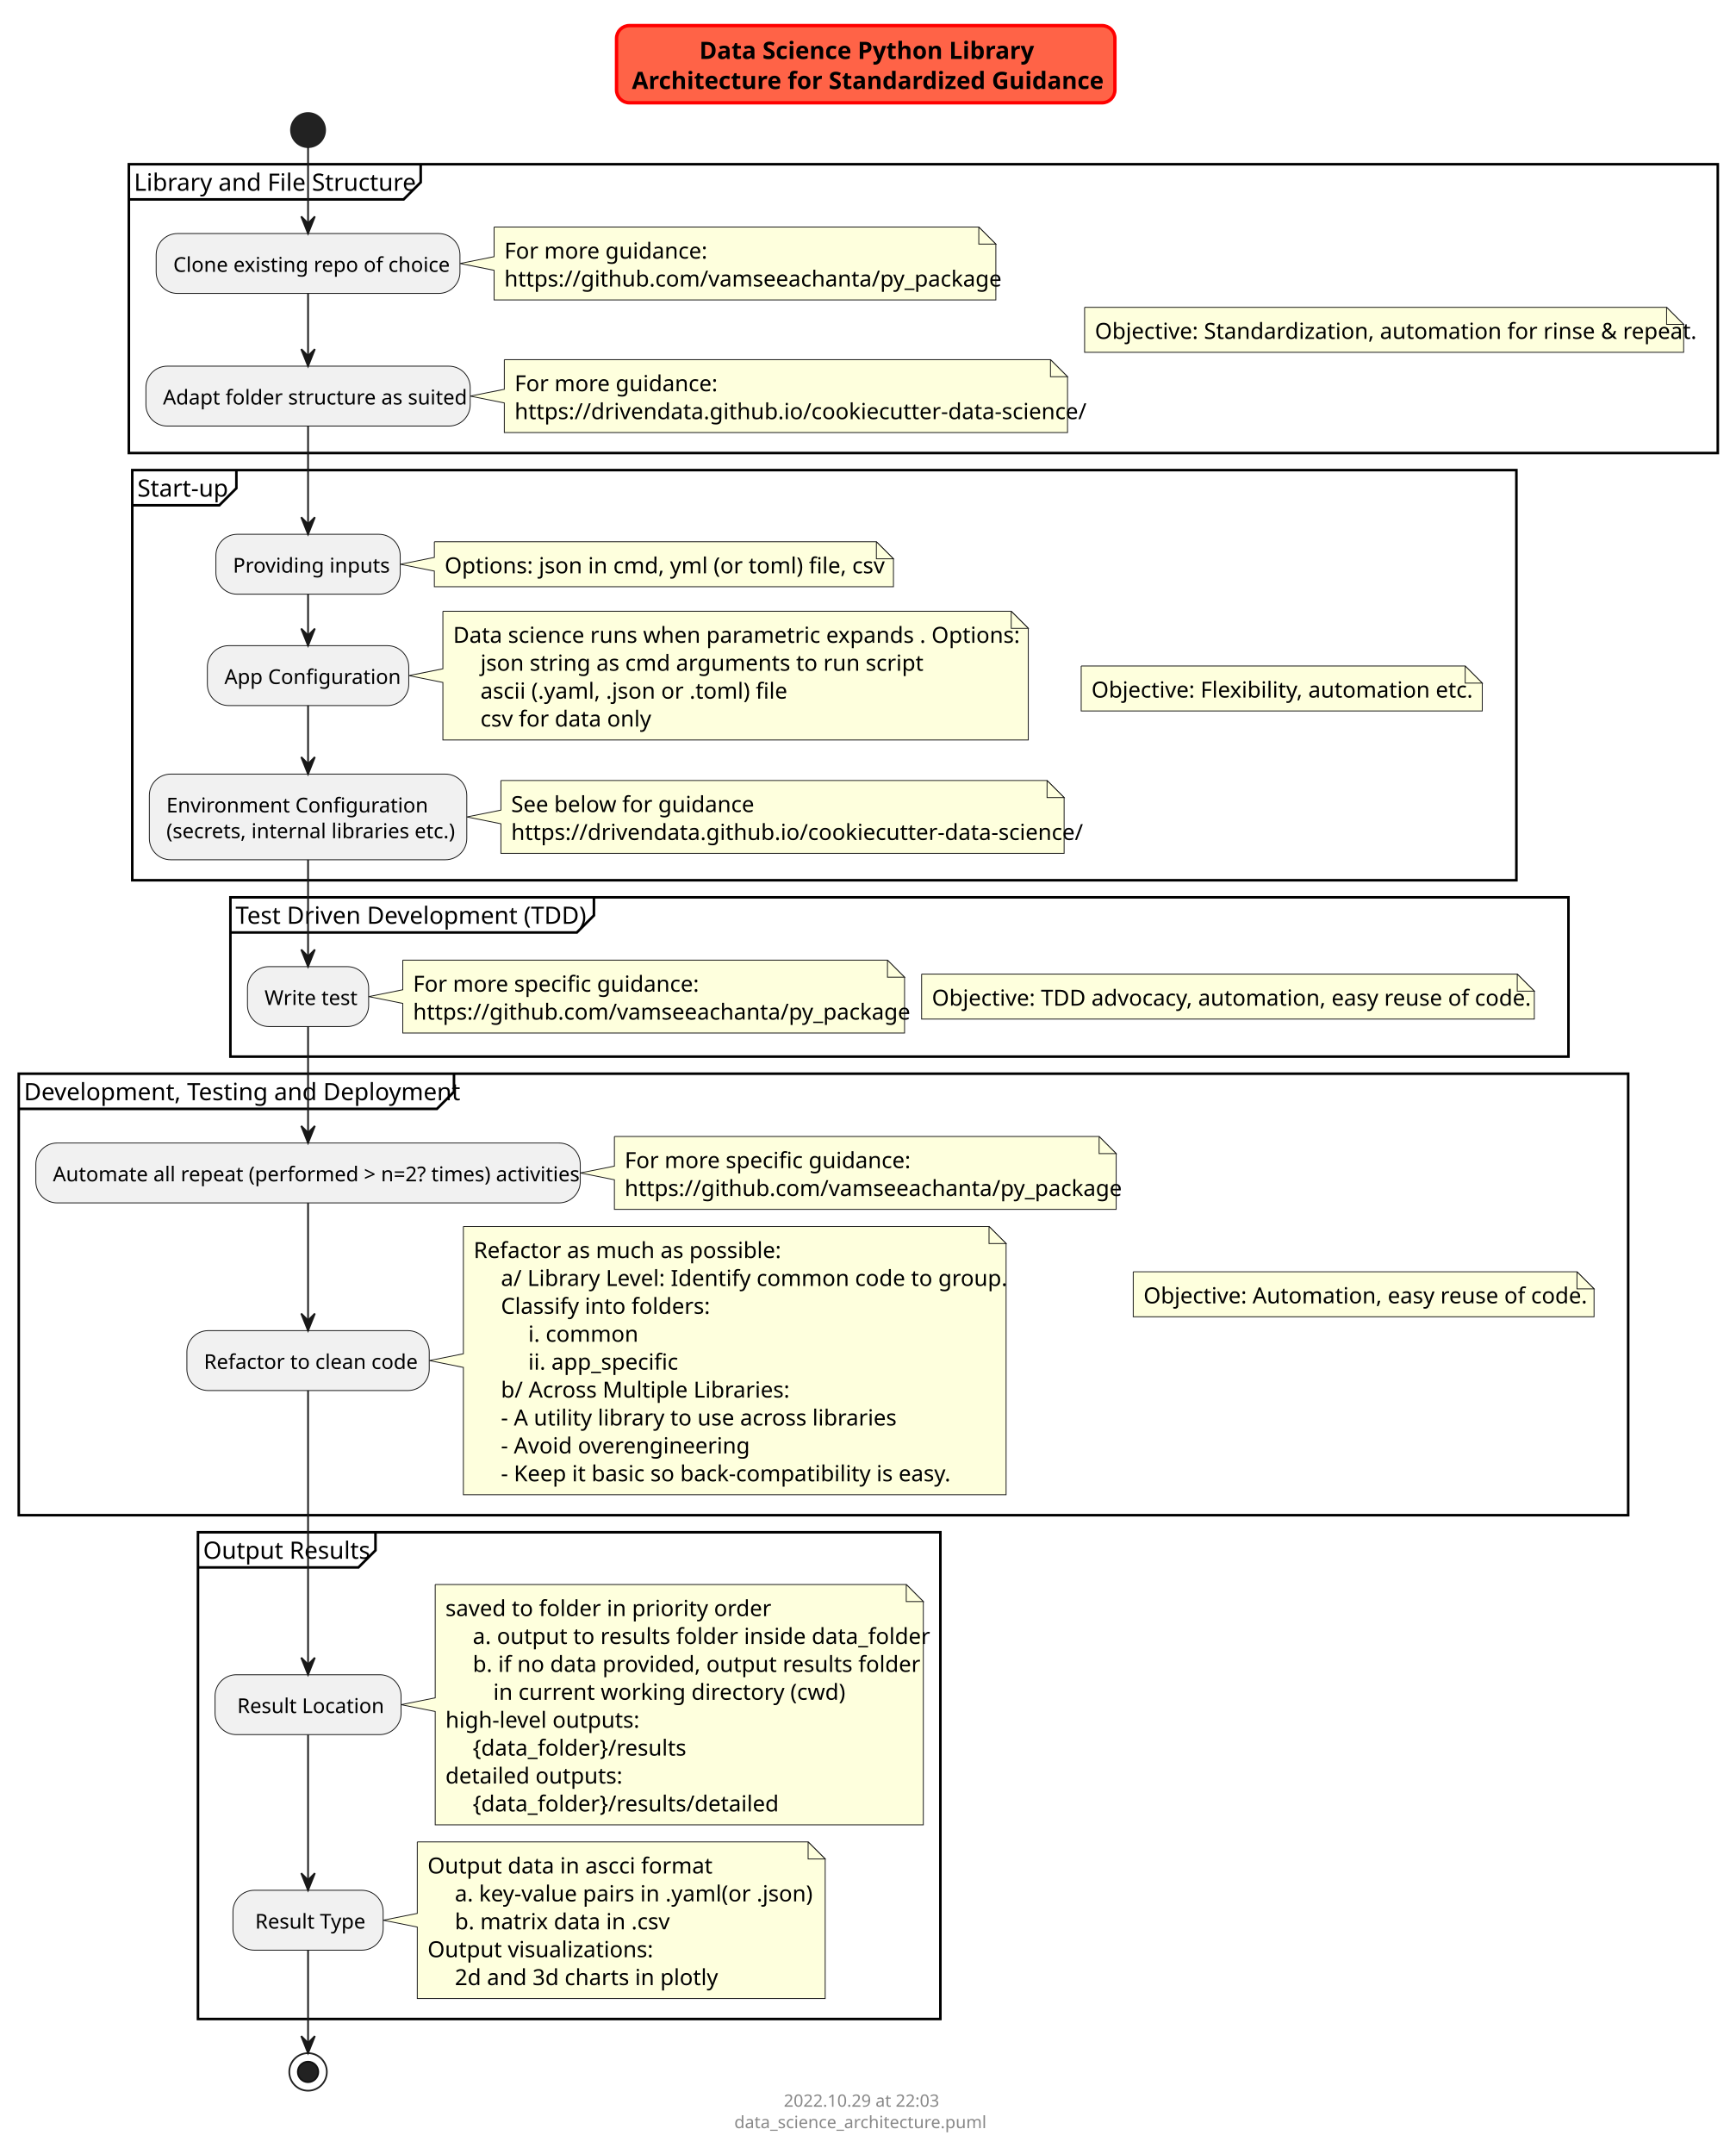
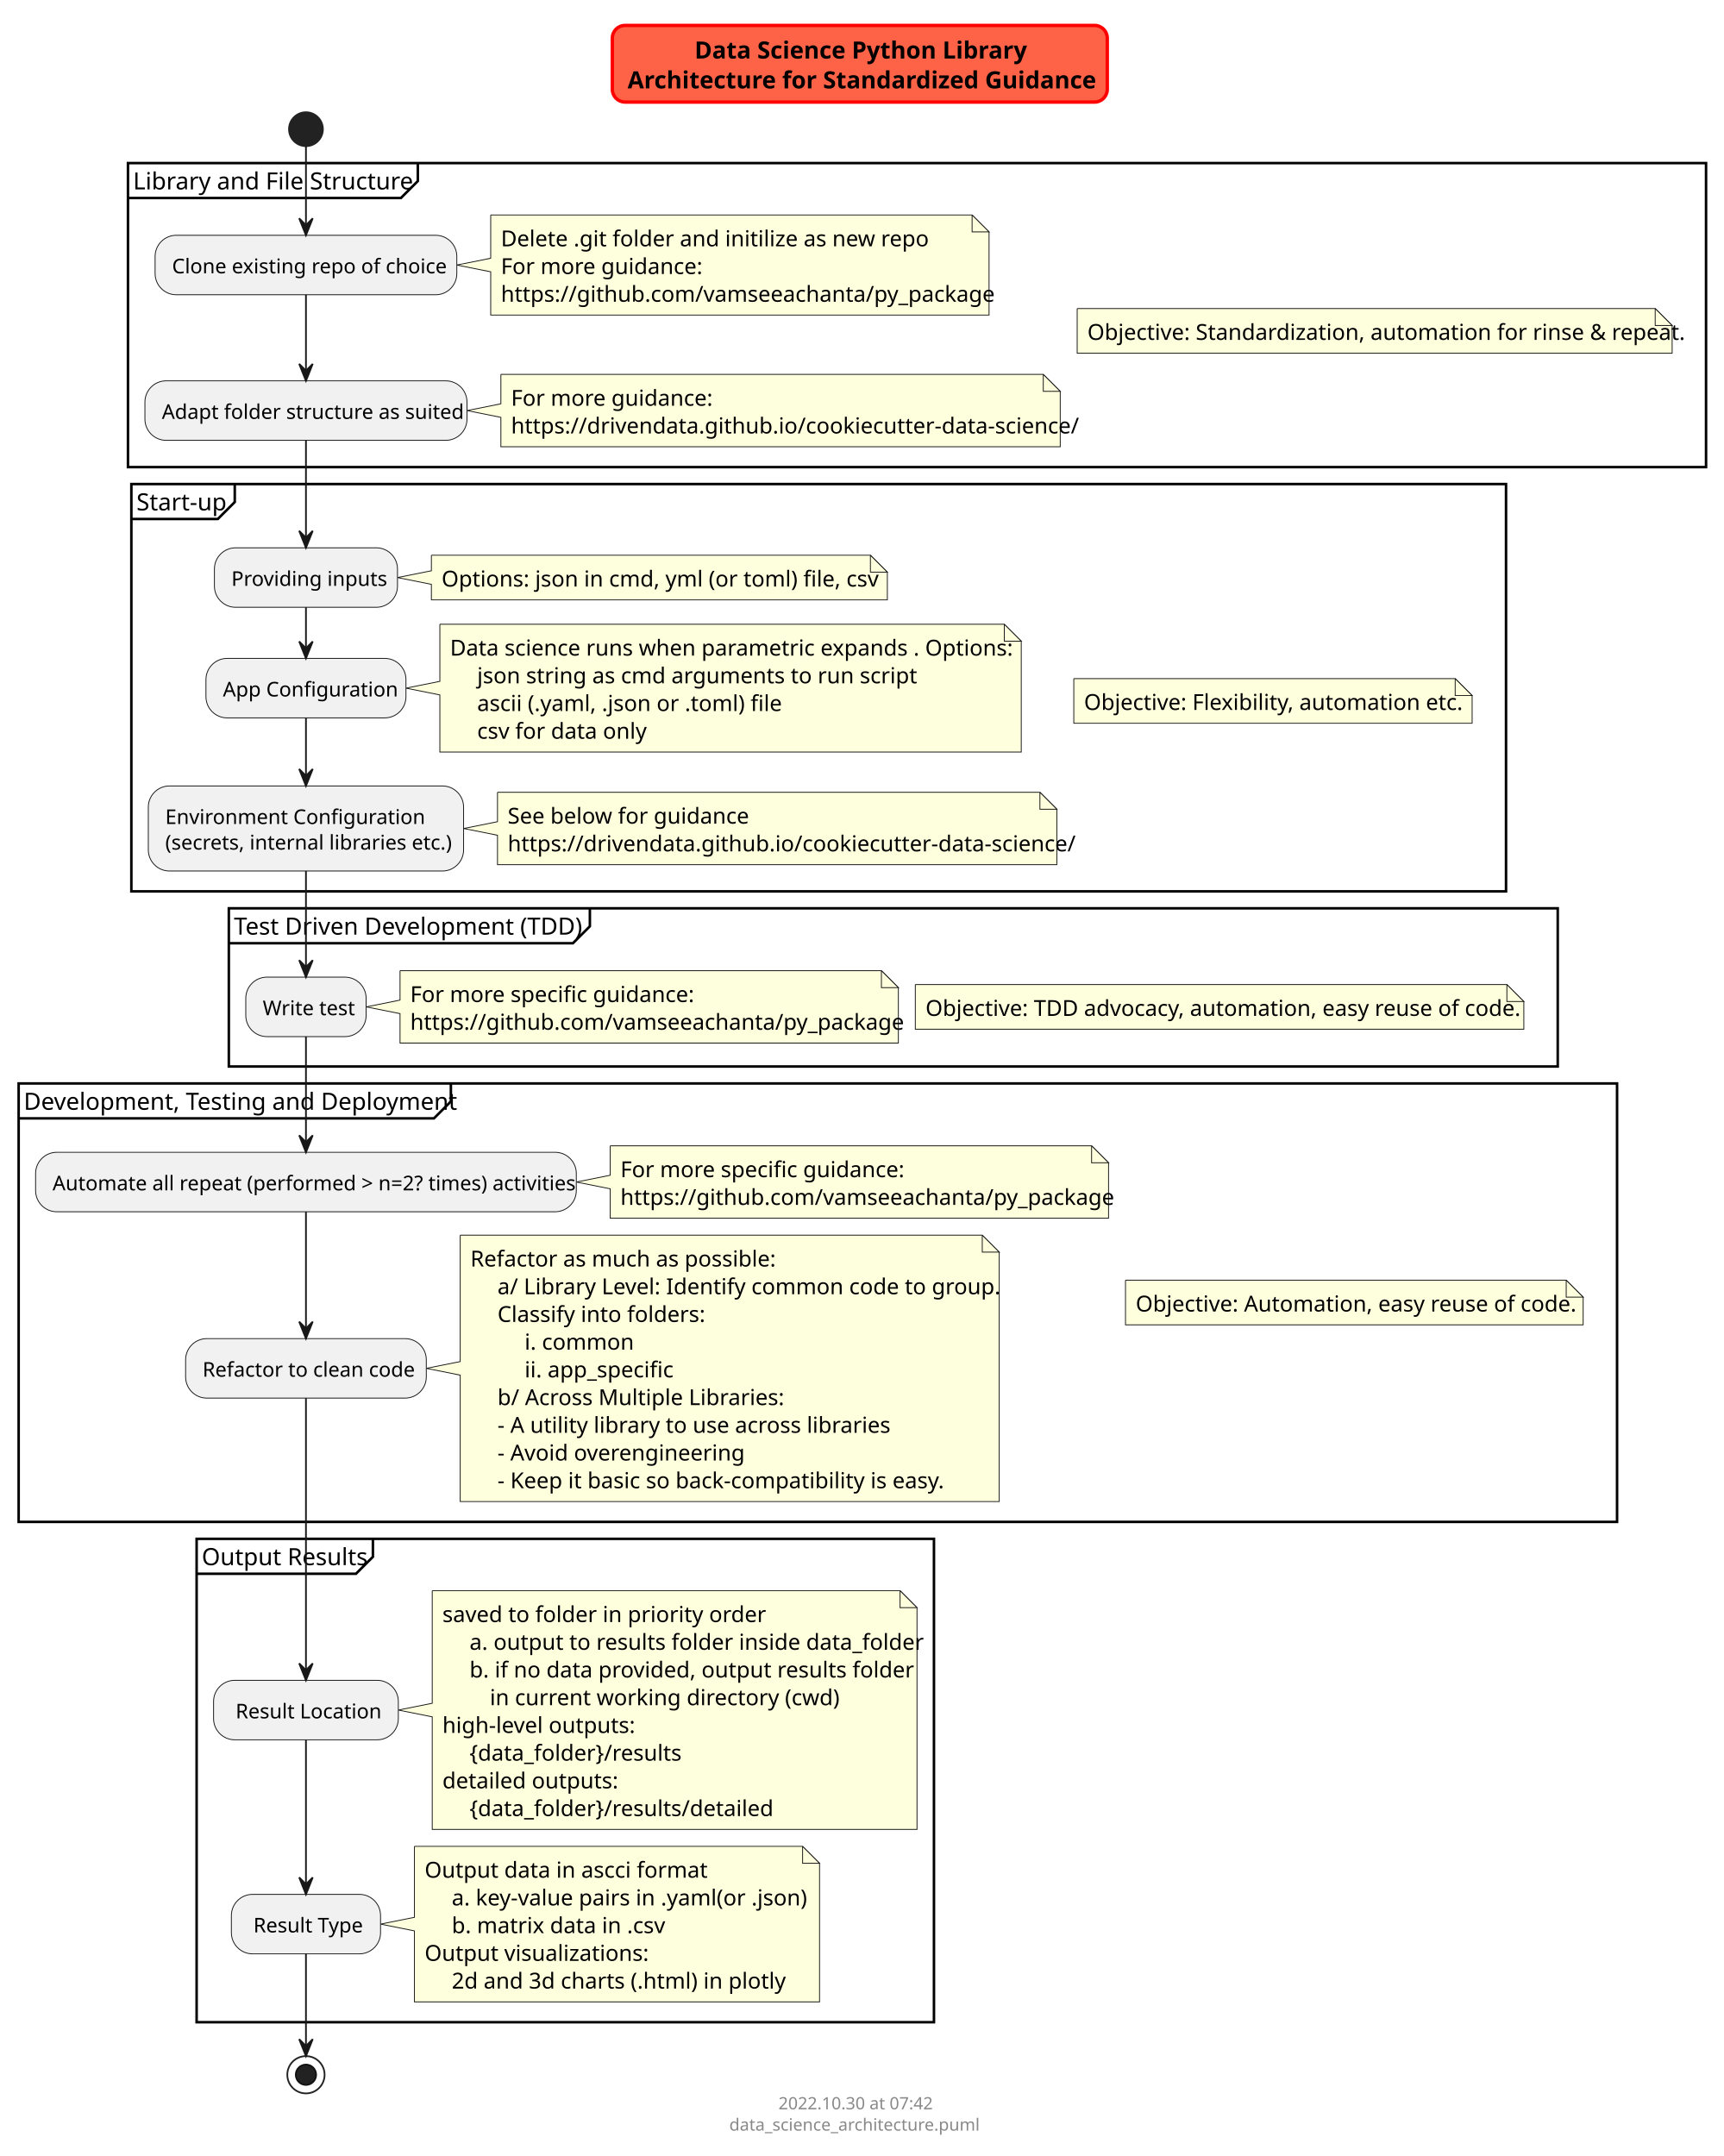
- <svg xmlns="http://www.w3.org/2000/svg" contentStyleType="text/css" height="1262px" preserveAspectRatio="none" style="width:1017px;height:1262px;background:#FFFFFF;" version="1.1" viewBox="0 0 1017 1262" width="1017px" zoomAndPan="magnify">
+ <svg xmlns="http://www.w3.org/2000/svg" contentStyleType="text/css" height="1272px" preserveAspectRatio="none" style="width:1017px;height:1272px;background:#FFFFFF;" version="1.1" viewBox="0 0 1017 1272" width="1017px" zoomAndPan="magnify">
  <defs />
  <g>
    <rect fill="#FF6347" height="45.219" id="_title" rx="7.5" ry="7.5" style="stroke:#FF0000;stroke-width:2.0;" width="292" x="361.25" y="15" />
    <text fill="#000000" font-family="sans-serif" font-size="14" font-weight="bold" lengthAdjust="spacing" textLength="195" x="409.75" y="34.533">Data Science Python Library</text>
    <text fill="#000000" font-family="sans-serif" font-size="14" font-weight="bold" lengthAdjust="spacing" textLength="278" x="370.25" y="52.143">Architecture for Standardized Guidance</text>
    <ellipse cx="180.5" cy="76.219" fill="#222222" rx="10" ry="10" style="stroke:#222222;stroke-width:1.0;" />
-     <rect fill="none" height="169.211" style="stroke:#000000;stroke-width:1.5;" width="931" x="75.5" y="96.219" />
+     <rect fill="none" height="179.367" style="stroke:#000000;stroke-width:1.5;" width="931" x="75.5" y="96.219" />
    <path d="M246.5,96.219 L246.5,106.828 L236.5,116.828 L75.5,116.828 " fill="none" style="stroke:#000000;stroke-width:1.5;" />
    <text fill="#000000" font-family="sans-serif" font-size="14" lengthAdjust="spacing" textLength="161" x="78.5" y="111.752">Library and File Structure</text>
-     <path d="M635.5,180.051 L635.5,206.402 L986.5,206.402 L986.5,190.051 L976.5,180.051 L635.5,180.051 " fill="#FEFFDD" style="stroke:#181818;stroke-width:0.5;" />
-     <path d="M976.5,180.051 L976.5,190.051 L986.5,190.051 L976.5,180.051 " fill="#FEFFDD" style="stroke:#181818;stroke-width:0.5;" />
-     <text fill="#000000" font-family="sans-serif" font-size="13" lengthAdjust="spacing" textLength="330" x="641.5" y="198.546">Objective: Standardization, automation for rinse &amp; repeat.</text>
-     <path d="M289.5,133.023 L289.5,150.375 L269.5,154.375 L289.5,158.375 L289.5,175.727 A0,0 0 0 0 289.5,175.727 L583.5,175.727 A0,0 0 0 0 583.5,175.727 L583.5,143.023 L573.5,133.023 L289.5,133.023 A0,0 0 0 0 289.5,133.023 " fill="#FEFFDD" style="stroke:#181818;stroke-width:0.5;" />
-     <path d="M573.5,133.023 L573.5,143.023 L583.5,143.023 L573.5,133.023 " fill="#FEFFDD" style="stroke:#181818;stroke-width:0.5;" />
-     <text fill="#000000" font-family="sans-serif" font-size="13" lengthAdjust="spacing" textLength="112" x="295.5" y="151.519">For more guidance:</text>
-     <text fill="#000000" font-family="sans-serif" font-size="13" lengthAdjust="spacing" textLength="273" x="295.5" y="167.87">https://github.com/vamseeachanta/py_package</text>
-     <rect fill="#F1F1F1" height="35.094" rx="12.5" ry="12.5" style="stroke:#181818;stroke-width:0.5;" width="178" x="91.5" y="136.828" />
-     <text fill="#000000" font-family="sans-serif" font-size="12" lengthAdjust="spacing" textLength="158" x="101.5" y="159.285">Clone existing repo of choice</text>
-     <path d="M295.5,210.727 L295.5,228.078 L275.5,232.078 L295.5,236.078 L295.5,253.43 A0,0 0 0 0 295.5,253.43 L625.5,253.43 A0,0 0 0 0 625.5,253.43 L625.5,220.727 L615.5,210.727 L295.5,210.727 A0,0 0 0 0 295.5,210.727 " fill="#FEFFDD" style="stroke:#181818;stroke-width:0.5;" />
-     <path d="M615.5,210.727 L615.5,220.727 L625.5,220.727 L615.5,210.727 " fill="#FEFFDD" style="stroke:#181818;stroke-width:0.5;" />
-     <text fill="#000000" font-family="sans-serif" font-size="13" lengthAdjust="spacing" textLength="112" x="301.5" y="229.222">For more guidance:</text>
-     <text fill="#000000" font-family="sans-serif" font-size="13" lengthAdjust="spacing" textLength="309" x="301.5" y="245.573">https://drivendata.github.io/cookiecutter-data-science/</text>
-     <rect fill="#F1F1F1" height="35.094" rx="12.5" ry="12.5" style="stroke:#181818;stroke-width:0.5;" width="190" x="85.5" y="214.531" />
-     <text fill="#000000" font-family="sans-serif" font-size="12" lengthAdjust="spacing" textLength="170" x="95.5" y="236.988">Adapt folder structure as suited</text>
-     <rect fill="none" height="240.297" style="stroke:#000000;stroke-width:1.5;" width="811" x="77.5" y="275.43" />
-     <path d="M138.5,275.43 L138.5,286.039 L128.5,296.039 L77.5,296.039 " fill="none" style="stroke:#000000;stroke-width:1.5;" />
-     <text fill="#000000" font-family="sans-serif" font-size="14" lengthAdjust="spacing" textLength="51" x="80.5" y="290.963">Start-up</text>
-     <path d="M633.5,390.207 L633.5,416.559 L868.5,416.559 L868.5,400.207 L858.5,390.207 L633.5,390.207 " fill="#FEFFDD" style="stroke:#181818;stroke-width:0.5;" />
-     <path d="M858.5,390.207 L858.5,400.207 L868.5,400.207 L858.5,390.207 " fill="#FEFFDD" style="stroke:#181818;stroke-width:0.5;" />
-     <text fill="#000000" font-family="sans-serif" font-size="13" lengthAdjust="spacing" textLength="214" x="639.5" y="408.702">Objective: Flexibility, automation etc.</text>
-     <path d="M254.5,317.41 L254.5,326.586 L234.5,330.586 L254.5,334.586 L254.5,343.762 A0,0 0 0 0 254.5,343.762 L523.5,343.762 A0,0 0 0 0 523.5,343.762 L523.5,327.41 L513.5,317.41 L254.5,317.41 A0,0 0 0 0 254.5,317.41 " fill="#FEFFDD" style="stroke:#181818;stroke-width:0.5;" />
-     <path d="M513.5,317.41 L513.5,327.41 L523.5,327.41 L513.5,317.41 " fill="#FEFFDD" style="stroke:#181818;stroke-width:0.5;" />
-     <text fill="#000000" font-family="sans-serif" font-size="13" lengthAdjust="spacing" textLength="248" x="260.5" y="335.905">Options: json in cmd, yml (or toml) file, csv</text>
-     <rect fill="#F1F1F1" height="35.094" rx="12.5" ry="12.5" style="stroke:#181818;stroke-width:0.5;" width="108" x="126.5" y="313.039" />
-     <text fill="#000000" font-family="sans-serif" font-size="12" lengthAdjust="spacing" textLength="88" x="136.5" y="335.496">Providing inputs</text>
-     <path d="M259.5,358.133 L259.5,391.836 L239.5,395.836 L259.5,399.836 L259.5,433.539 A0,0 0 0 0 259.5,433.539 L602.5,433.539 A0,0 0 0 0 602.5,433.539 L602.5,368.133 L592.5,358.133 L259.5,358.133 A0,0 0 0 0 259.5,358.133 " fill="#FEFFDD" style="stroke:#181818;stroke-width:0.5;" />
-     <path d="M592.5,358.133 L592.5,368.133 L602.5,368.133 L592.5,358.133 " fill="#FEFFDD" style="stroke:#181818;stroke-width:0.5;" />
-     <text fill="#000000" font-family="sans-serif" font-size="13" lengthAdjust="spacing" textLength="318" x="265.5" y="376.628">Data science runs when parametric expands . Options:</text>
-     <text fill="#000000" font-family="sans-serif" font-size="13" lengthAdjust="spacing" textLength="245" x="281.5" y="392.979">json string as cmd arguments to run script</text>
-     <text fill="#000000" font-family="sans-serif" font-size="13" lengthAdjust="spacing" textLength="175" x="281.5" y="409.331">ascii (.yaml, .json or .toml) file</text>
-     <text fill="#000000" font-family="sans-serif" font-size="13" lengthAdjust="spacing" textLength="94" x="281.5" y="425.683">csv for data only</text>
-     <rect fill="#F1F1F1" height="35.094" rx="12.5" ry="12.5" style="stroke:#181818;stroke-width:0.5;" width="118" x="121.5" y="378.289" />
-     <text fill="#000000" font-family="sans-serif" font-size="12" lengthAdjust="spacing" textLength="98" x="131.5" y="400.746">App Configuration</text>
-     <path d="M293.5,457.281 L293.5,474.633 L273.5,478.633 L293.5,482.633 L293.5,499.984 A0,0 0 0 0 293.5,499.984 L623.5,499.984 A0,0 0 0 0 623.5,499.984 L623.5,467.281 L613.5,457.281 L293.5,457.281 A0,0 0 0 0 293.5,457.281 " fill="#FEFFDD" style="stroke:#181818;stroke-width:0.5;" />
-     <path d="M613.5,457.281 L613.5,467.281 L623.5,467.281 L613.5,457.281 " fill="#FEFFDD" style="stroke:#181818;stroke-width:0.5;" />
-     <text fill="#000000" font-family="sans-serif" font-size="13" lengthAdjust="spacing" textLength="134" x="299.5" y="475.776">See below for guidance</text>
-     <text fill="#000000" font-family="sans-serif" font-size="13" lengthAdjust="spacing" textLength="309" x="299.5" y="492.128">https://drivendata.github.io/cookiecutter-data-science/</text>
-     <rect fill="#F1F1F1" height="50.188" rx="12.5" ry="12.5" style="stroke:#181818;stroke-width:0.5;" width="186" x="87.5" y="453.539" />
-     <text fill="#000000" font-family="sans-serif" font-size="12" lengthAdjust="spacing" textLength="146" x="97.5" y="475.996">Environment Configuration</text>
-     <text fill="#000000" font-family="sans-serif" font-size="12" lengthAdjust="spacing" textLength="166" x="97.5" y="491.09">(secrets, internal libraries etc.)</text>
-     <rect fill="none" height="93.332" style="stroke:#000000;stroke-width:1.5;" width="784" x="135" y="525.727" />
-     <path d="M348,525.727 L348,536.336 L338,546.336 L135,546.336 " fill="none" style="stroke:#000000;stroke-width:1.5;" />
-     <text fill="#000000" font-family="sans-serif" font-size="14" lengthAdjust="spacing" textLength="203" x="138" y="541.26">Test Driven Development (TDD)</text>
-     <path d="M540,570.707 L540,597.059 L899,597.059 L899,580.707 L889,570.707 L540,570.707 " fill="#FEFFDD" style="stroke:#181818;stroke-width:0.5;" />
-     <path d="M889,570.707 L889,580.707 L899,580.707 L889,570.707 " fill="#FEFFDD" style="stroke:#181818;stroke-width:0.5;" />
-     <text fill="#000000" font-family="sans-serif" font-size="13" lengthAdjust="spacing" textLength="338" x="546" y="589.202">Objective: TDD advocacy, automation, easy reuse of code.</text>
-     <path d="M236,562.531 L236,579.883 L216,583.883 L236,587.883 L236,605.234 A0,0 0 0 0 236,605.234 L530,605.234 A0,0 0 0 0 530,605.234 L530,572.531 L520,562.531 L236,562.531 A0,0 0 0 0 236,562.531 " fill="#FEFFDD" style="stroke:#181818;stroke-width:0.5;" />
-     <path d="M520,562.531 L520,572.531 L530,572.531 L520,562.531 " fill="#FEFFDD" style="stroke:#181818;stroke-width:0.5;" />
-     <text fill="#000000" font-family="sans-serif" font-size="13" lengthAdjust="spacing" textLength="160" x="242" y="581.026">For more specific guidance:</text>
-     <text fill="#000000" font-family="sans-serif" font-size="13" lengthAdjust="spacing" textLength="273" x="242" y="597.378">https://github.com/vamseeachanta/py_package</text>
-     <rect fill="#F1F1F1" height="35.094" rx="12.5" ry="12.5" style="stroke:#181818;stroke-width:0.5;" width="71" x="145" y="566.336" />
-     <text fill="#000000" font-family="sans-serif" font-size="12" lengthAdjust="spacing" textLength="51" x="155" y="588.793">Write test</text>
-     <rect fill="none" height="258.672" style="stroke:#000000;stroke-width:1.5;" width="943" x="11" y="629.059" />
-     <path d="M266,629.059 L266,639.668 L256,649.668 L11,649.668 " fill="none" style="stroke:#000000;stroke-width:1.5;" />
-     <text fill="#000000" font-family="sans-serif" font-size="14" lengthAdjust="spacing" textLength="245" x="14" y="644.592">Development, Testing and Deployment</text>
-     <path d="M664,745.121 L664,771.473 L934,771.473 L934,755.121 L924,745.121 L664,745.121 " fill="#FEFFDD" style="stroke:#181818;stroke-width:0.5;" />
-     <path d="M924,745.121 L924,755.121 L934,755.121 L924,745.121 " fill="#FEFFDD" style="stroke:#181818;stroke-width:0.5;" />
-     <text fill="#000000" font-family="sans-serif" font-size="13" lengthAdjust="spacing" textLength="249" x="670" y="763.616">Objective: Automation, easy reuse of code.</text>
-     <path d="M360,665.863 L360,683.215 L340,687.215 L360,691.215 L360,708.566 A0,0 0 0 0 360,708.566 L654,708.566 A0,0 0 0 0 654,708.566 L654,675.863 L644,665.863 L360,665.863 A0,0 0 0 0 360,665.863 " fill="#FEFFDD" style="stroke:#181818;stroke-width:0.5;" />
-     <path d="M644,665.863 L644,675.863 L654,675.863 L644,665.863 " fill="#FEFFDD" style="stroke:#181818;stroke-width:0.5;" />
-     <text fill="#000000" font-family="sans-serif" font-size="13" lengthAdjust="spacing" textLength="160" x="366" y="684.358">For more specific guidance:</text>
-     <text fill="#000000" font-family="sans-serif" font-size="13" lengthAdjust="spacing" textLength="273" x="366" y="700.71">https://github.com/vamseeachanta/py_package</text>
-     <rect fill="#F1F1F1" height="35.094" rx="12.5" ry="12.5" style="stroke:#181818;stroke-width:0.5;" width="319" x="21" y="669.668" />
-     <text fill="#000000" font-family="sans-serif" font-size="12" lengthAdjust="spacing" textLength="299" x="31" y="692.125">Automate all repeat (performed &gt; n=2? times) activities</text>
-     <path d="M271.5,718.566 L271.5,793.148 L251.5,797.148 L271.5,801.148 L271.5,875.731 A0,0 0 0 0 271.5,875.731 L589.5,875.731 A0,0 0 0 0 589.5,875.731 L589.5,728.566 L579.5,718.566 L271.5,718.566 A0,0 0 0 0 271.5,718.566 " fill="#FEFFDD" style="stroke:#181818;stroke-width:0.5;" />
-     <path d="M579.5,718.566 L579.5,728.566 L589.5,728.566 L579.5,718.566 " fill="#FEFFDD" style="stroke:#181818;stroke-width:0.5;" />
-     <text fill="#000000" font-family="sans-serif" font-size="13" lengthAdjust="spacing" textLength="176" x="277.5" y="737.062">Refactor as much as possible:</text>
-     <text fill="#000000" font-family="sans-serif" font-size="13" lengthAdjust="spacing" textLength="277" x="293.5" y="753.413">a/ Library Level: Identify common code to group.</text>
-     <text fill="#000000" font-family="sans-serif" font-size="13" lengthAdjust="spacing" textLength="117" x="293.5" y="769.765">Classify into folders:</text>
-     <text fill="#000000" font-family="sans-serif" font-size="13" lengthAdjust="spacing" textLength="61" x="309.5" y="786.116">i. common</text>
-     <text fill="#000000" font-family="sans-serif" font-size="13" lengthAdjust="spacing" textLength="86" x="309.5" y="802.468">ii. app_specific</text>
-     <text fill="#000000" font-family="sans-serif" font-size="13" lengthAdjust="spacing" textLength="162" x="293.5" y="818.819">b/ Across Multiple Libraries:</text>
-     <text fill="#000000" font-family="sans-serif" font-size="13" lengthAdjust="spacing" textLength="223" x="293.5" y="835.171">- A utility library to use across libraries</text>
-     <text fill="#000000" font-family="sans-serif" font-size="13" lengthAdjust="spacing" textLength="132" x="293.5" y="851.523">- Avoid overengineering</text>
-     <text fill="#000000" font-family="sans-serif" font-size="13" lengthAdjust="spacing" textLength="261" x="293.5" y="867.874">- Keep it basic so back-compatibility is easy.</text>
-     <rect fill="#F1F1F1" height="35.094" rx="12.5" ry="12.5" style="stroke:#181818;stroke-width:0.5;" width="142" x="109.5" y="779.602" />
-     <text fill="#000000" font-family="sans-serif" font-size="12" lengthAdjust="spacing" textLength="122" x="119.5" y="802.059">Refactor to clean code</text>
-     <rect fill="none" height="285.18" style="stroke:#000000;stroke-width:1.5;" width="435" x="116" y="897.731" />
-     <path d="M220,897.731 L220,908.34 L210,918.34 L116,918.34 " fill="none" style="stroke:#000000;stroke-width:1.5;" />
-     <text fill="#000000" font-family="sans-serif" font-size="14" lengthAdjust="spacing" textLength="94" x="119" y="913.264">Output Results</text>
-     <path d="M255,928.34 L255,994.746 L235,998.746 L255,1002.746 L255,1069.152 A0,0 0 0 0 255,1069.152 L541,1069.152 A0,0 0 0 0 541,1069.152 L541,938.34 L531,928.34 L255,928.34 A0,0 0 0 0 255,928.34 " fill="#FEFFDD" style="stroke:#181818;stroke-width:0.5;" />
-     <path d="M531,928.34 L531,938.34 L541,938.34 L531,928.34 " fill="#FEFFDD" style="stroke:#181818;stroke-width:0.5;" />
-     <text fill="#000000" font-family="sans-serif" font-size="13" lengthAdjust="spacing" textLength="173" x="261" y="946.835">saved to folder in priority order</text>
-     <text fill="#000000" font-family="sans-serif" font-size="13" lengthAdjust="spacing" textLength="249" x="277" y="963.187">a. output to results folder inside data_folder</text>
-     <text fill="#000000" font-family="sans-serif" font-size="13" lengthAdjust="spacing" textLength="241" x="277" y="979.538">b. if no data provided, output results folder</text>
-     <text fill="#000000" font-family="sans-serif" font-size="13" lengthAdjust="spacing" textLength="191" x="289" y="995.89">in current working directory (cwd)</text>
-     <text fill="#000000" font-family="sans-serif" font-size="13" lengthAdjust="spacing" textLength="104" x="261" y="1012.241">high-level outputs:</text>
-     <text fill="#000000" font-family="sans-serif" font-size="13" lengthAdjust="spacing" textLength="114" x="277" y="1028.593">{data_folder}/results</text>
-     <text fill="#000000" font-family="sans-serif" font-size="13" lengthAdjust="spacing" textLength="96" x="261" y="1044.944">detailed outputs:</text>
-     <text fill="#000000" font-family="sans-serif" font-size="13" lengthAdjust="spacing" textLength="163" x="277" y="1061.296">{data_folder}/results/detailed</text>
-     <rect fill="#F1F1F1" height="35.094" rx="12.5" ry="12.5" style="stroke:#181818;stroke-width:0.5;" width="109" x="126" y="981.199" />
-     <text fill="#000000" font-family="sans-serif" font-size="12" lengthAdjust="spacing" textLength="86" x="139" y="1003.656">Result Location</text>
-     <path d="M244.5,1079.152 L244.5,1121.031 L224.5,1125.031 L244.5,1129.031 L244.5,1170.91 A0,0 0 0 0 244.5,1170.91 L483.5,1170.91 A0,0 0 0 0 483.5,1170.91 L483.5,1089.152 L473.5,1079.152 L244.5,1079.152 A0,0 0 0 0 244.5,1079.152 " fill="#FEFFDD" style="stroke:#181818;stroke-width:0.5;" />
-     <path d="M473.5,1079.152 L473.5,1089.152 L483.5,1089.152 L473.5,1079.152 " fill="#FEFFDD" style="stroke:#181818;stroke-width:0.5;" />
-     <text fill="#000000" font-family="sans-serif" font-size="13" lengthAdjust="spacing" textLength="157" x="250.5" y="1097.648">Output data in ascci format</text>
-     <text fill="#000000" font-family="sans-serif" font-size="13" lengthAdjust="spacing" textLength="202" x="266.5" y="1113.999">a. key-value pairs in .yaml(or .json)</text>
-     <text fill="#000000" font-family="sans-serif" font-size="13" lengthAdjust="spacing" textLength="121" x="266.5" y="1130.351">b. matrix data in .csv</text>
-     <text fill="#000000" font-family="sans-serif" font-size="13" lengthAdjust="spacing" textLength="124" x="250.5" y="1146.702">Output visualizations:</text>
-     <text fill="#000000" font-family="sans-serif" font-size="13" lengthAdjust="spacing" textLength="146" x="266.5" y="1163.054">2d and 3d charts in plotly</text>
-     <rect fill="#F1F1F1" height="35.094" rx="12.5" ry="12.5" style="stroke:#181818;stroke-width:0.5;" width="88" x="136.5" y="1107.484" />
-     <text fill="#000000" font-family="sans-serif" font-size="12" lengthAdjust="spacing" textLength="65" x="149.5" y="1129.941">Result Type</text>
-     <ellipse cx="180.5" cy="1213.91" fill="none" rx="11" ry="11" style="stroke:#222222;stroke-width:1.0;" />
-     <ellipse cx="180.5" cy="1213.91" fill="#222222" rx="6" ry="6" style="stroke:#111111;stroke-width:1.0;" />
-     <line style="stroke:#181818;stroke-width:1.0;" x1="180.5" x2="180.5" y1="171.922" y2="214.531" />
-     <polygon fill="#181818" points="176.5,204.531,180.5,214.531,184.5,204.531,180.5,208.531" style="stroke:#181818;stroke-width:1.0;" />
-     <line style="stroke:#181818;stroke-width:1.0;" x1="180.5" x2="180.5" y1="86.219" y2="136.828" />
-     <polygon fill="#181818" points="176.5,126.828,180.5,136.828,184.5,126.828,180.5,130.828" style="stroke:#181818;stroke-width:1.0;" />
-     <line style="stroke:#181818;stroke-width:1.0;" x1="180.5" x2="180.5" y1="348.133" y2="378.289" />
-     <polygon fill="#181818" points="176.5,368.289,180.5,378.289,184.5,368.289,180.5,372.289" style="stroke:#181818;stroke-width:1.0;" />
-     <line style="stroke:#181818;stroke-width:1.0;" x1="180.5" x2="180.5" y1="413.383" y2="453.539" />
-     <polygon fill="#181818" points="176.5,443.539,180.5,453.539,184.5,443.539,180.5,447.539" style="stroke:#181818;stroke-width:1.0;" />
-     <line style="stroke:#181818;stroke-width:1.0;" x1="180.5" x2="180.5" y1="249.625" y2="313.039" />
-     <polygon fill="#181818" points="176.5,303.039,180.5,313.039,184.5,303.039,180.5,307.039" style="stroke:#181818;stroke-width:1.0;" />
-     <line style="stroke:#181818;stroke-width:1.0;" x1="180.5" x2="180.5" y1="503.727" y2="566.336" />
-     <polygon fill="#181818" points="176.5,556.336,180.5,566.336,184.5,556.336,180.5,560.336" style="stroke:#181818;stroke-width:1.0;" />
-     <line style="stroke:#181818;stroke-width:1.0;" x1="180.5" x2="180.5" y1="704.762" y2="779.602" />
-     <polygon fill="#181818" points="176.5,769.602,180.5,779.602,184.5,769.602,180.5,773.602" style="stroke:#181818;stroke-width:1.0;" />
-     <line style="stroke:#181818;stroke-width:1.0;" x1="180.5" x2="180.5" y1="601.43" y2="669.668" />
-     <polygon fill="#181818" points="176.5,659.668,180.5,669.668,184.5,659.668,180.5,663.668" style="stroke:#181818;stroke-width:1.0;" />
-     <line style="stroke:#181818;stroke-width:1.0;" x1="180.5" x2="180.5" y1="1016.293" y2="1107.484" />
-     <polygon fill="#181818" points="176.5,1097.484,180.5,1107.484,184.5,1097.484,180.5,1101.484" style="stroke:#181818;stroke-width:1.0;" />
-     <line style="stroke:#181818;stroke-width:1.0;" x1="180.5" x2="180.5" y1="814.695" y2="981.199" />
-     <polygon fill="#181818" points="176.5,971.199,180.5,981.199,184.5,971.199,180.5,975.199" style="stroke:#181818;stroke-width:1.0;" />
-     <line style="stroke:#181818;stroke-width:1.0;" x1="180.5" x2="180.5" y1="1142.578" y2="1202.91" />
-     <polygon fill="#181818" points="176.5,1192.91,180.5,1202.91,184.5,1192.91,180.5,1196.91" style="stroke:#181818;stroke-width:1.0;" />
-     <rect fill="none" height="25.156" style="stroke:none;stroke-width:1.0;" width="154" x="430.25" y="1223.91" />
-     <text fill="#888888" font-family="sans-serif" font-size="10" lengthAdjust="spacing" textLength="96" x="459.25" y="1234.291">2022.10.29 at 22:03</text>
-     <text fill="#888888" font-family="sans-serif" font-size="10" lengthAdjust="spacing" textLength="154" x="430.25" y="1246.869">data_science_architecture.puml</text>
+     <path d="M635.5,182.031 L635.5,208.383 L986.5,208.383 L986.5,192.031 L976.5,182.031 L635.5,182.031 " fill="#FEFFDD" style="stroke:#181818;stroke-width:0.5;" />
+     <path d="M976.5,182.031 L976.5,192.031 L986.5,192.031 L976.5,182.031 " fill="#FEFFDD" style="stroke:#181818;stroke-width:0.5;" />
+     <text fill="#000000" font-family="sans-serif" font-size="13" lengthAdjust="spacing" textLength="330" x="641.5" y="200.526">Objective: Standardization, automation for rinse &amp; repeat.</text>
+     <path d="M289.5,126.828 L289.5,152.356 L269.5,156.356 L289.5,160.356 L289.5,185.883 A0,0 0 0 0 289.5,185.883 L583.5,185.883 A0,0 0 0 0 583.5,185.883 L583.5,136.828 L573.5,126.828 L289.5,126.828 A0,0 0 0 0 289.5,126.828 " fill="#FEFFDD" style="stroke:#181818;stroke-width:0.5;" />
+     <path d="M573.5,126.828 L573.5,136.828 L583.5,136.828 L573.5,126.828 " fill="#FEFFDD" style="stroke:#181818;stroke-width:0.5;" />
+     <text fill="#000000" font-family="sans-serif" font-size="13" lengthAdjust="spacing" textLength="237" x="295.5" y="145.323">Delete .git folder and initilize as new repo</text>
+     <text fill="#000000" font-family="sans-serif" font-size="13" lengthAdjust="spacing" textLength="112" x="295.5" y="161.675">For more guidance:</text>
+     <text fill="#000000" font-family="sans-serif" font-size="13" lengthAdjust="spacing" textLength="273" x="295.5" y="178.026">https://github.com/vamseeachanta/py_package</text>
+     <rect fill="#F1F1F1" height="35.094" rx="12.5" ry="12.5" style="stroke:#181818;stroke-width:0.5;" width="178" x="91.5" y="138.809" />
+     <text fill="#000000" font-family="sans-serif" font-size="12" lengthAdjust="spacing" textLength="158" x="101.5" y="161.266">Clone existing repo of choice</text>
+     <path d="M295.5,220.883 L295.5,238.234 L275.5,242.234 L295.5,246.234 L295.5,263.586 A0,0 0 0 0 295.5,263.586 L625.5,263.586 A0,0 0 0 0 625.5,263.586 L625.5,230.883 L615.5,220.883 L295.5,220.883 A0,0 0 0 0 295.5,220.883 " fill="#FEFFDD" style="stroke:#181818;stroke-width:0.5;" />
+     <path d="M615.5,220.883 L615.5,230.883 L625.5,230.883 L615.5,220.883 " fill="#FEFFDD" style="stroke:#181818;stroke-width:0.5;" />
+     <text fill="#000000" font-family="sans-serif" font-size="13" lengthAdjust="spacing" textLength="112" x="301.5" y="239.378">For more guidance:</text>
+     <text fill="#000000" font-family="sans-serif" font-size="13" lengthAdjust="spacing" textLength="309" x="301.5" y="255.73">https://drivendata.github.io/cookiecutter-data-science/</text>
+     <rect fill="#F1F1F1" height="35.094" rx="12.5" ry="12.5" style="stroke:#181818;stroke-width:0.5;" width="190" x="85.5" y="224.688" />
+     <text fill="#000000" font-family="sans-serif" font-size="12" lengthAdjust="spacing" textLength="170" x="95.5" y="247.144">Adapt folder structure as suited</text>
+     <rect fill="none" height="240.297" style="stroke:#000000;stroke-width:1.5;" width="811" x="77.5" y="285.586" />
+     <path d="M138.5,285.586 L138.5,296.195 L128.5,306.195 L77.5,306.195 " fill="none" style="stroke:#000000;stroke-width:1.5;" />
+     <text fill="#000000" font-family="sans-serif" font-size="14" lengthAdjust="spacing" textLength="51" x="80.5" y="301.119">Start-up</text>
+     <path d="M633.5,400.363 L633.5,426.715 L868.5,426.715 L868.5,410.363 L858.5,400.363 L633.5,400.363 " fill="#FEFFDD" style="stroke:#181818;stroke-width:0.5;" />
+     <path d="M858.5,400.363 L858.5,410.363 L868.5,410.363 L858.5,400.363 " fill="#FEFFDD" style="stroke:#181818;stroke-width:0.5;" />
+     <text fill="#000000" font-family="sans-serif" font-size="13" lengthAdjust="spacing" textLength="214" x="639.5" y="418.858">Objective: Flexibility, automation etc.</text>
+     <path d="M254.5,327.566 L254.5,336.742 L234.5,340.742 L254.5,344.742 L254.5,353.918 A0,0 0 0 0 254.5,353.918 L523.5,353.918 A0,0 0 0 0 523.5,353.918 L523.5,337.566 L513.5,327.566 L254.5,327.566 A0,0 0 0 0 254.5,327.566 " fill="#FEFFDD" style="stroke:#181818;stroke-width:0.5;" />
+     <path d="M513.5,327.566 L513.5,337.566 L523.5,337.566 L513.5,327.566 " fill="#FEFFDD" style="stroke:#181818;stroke-width:0.5;" />
+     <text fill="#000000" font-family="sans-serif" font-size="13" lengthAdjust="spacing" textLength="248" x="260.5" y="346.062">Options: json in cmd, yml (or toml) file, csv</text>
+     <rect fill="#F1F1F1" height="35.094" rx="12.5" ry="12.5" style="stroke:#181818;stroke-width:0.5;" width="108" x="126.5" y="323.195" />
+     <text fill="#000000" font-family="sans-serif" font-size="12" lengthAdjust="spacing" textLength="88" x="136.5" y="345.652">Providing inputs</text>
+     <path d="M259.5,368.289 L259.5,401.992 L239.5,405.992 L259.5,409.992 L259.5,443.695 A0,0 0 0 0 259.5,443.695 L602.5,443.695 A0,0 0 0 0 602.5,443.695 L602.5,378.289 L592.5,368.289 L259.5,368.289 A0,0 0 0 0 259.5,368.289 " fill="#FEFFDD" style="stroke:#181818;stroke-width:0.5;" />
+     <path d="M592.5,368.289 L592.5,378.289 L602.5,378.289 L592.5,368.289 " fill="#FEFFDD" style="stroke:#181818;stroke-width:0.5;" />
+     <text fill="#000000" font-family="sans-serif" font-size="13" lengthAdjust="spacing" textLength="318" x="265.5" y="386.784">Data science runs when parametric expands . Options:</text>
+     <text fill="#000000" font-family="sans-serif" font-size="13" lengthAdjust="spacing" textLength="245" x="281.5" y="403.136">json string as cmd arguments to run script</text>
+     <text fill="#000000" font-family="sans-serif" font-size="13" lengthAdjust="spacing" textLength="175" x="281.5" y="419.487">ascii (.yaml, .json or .toml) file</text>
+     <text fill="#000000" font-family="sans-serif" font-size="13" lengthAdjust="spacing" textLength="94" x="281.5" y="435.839">csv for data only</text>
+     <rect fill="#F1F1F1" height="35.094" rx="12.5" ry="12.5" style="stroke:#181818;stroke-width:0.5;" width="118" x="121.5" y="388.445" />
+     <text fill="#000000" font-family="sans-serif" font-size="12" lengthAdjust="spacing" textLength="98" x="131.5" y="410.902">App Configuration</text>
+     <path d="M293.5,467.438 L293.5,484.789 L273.5,488.789 L293.5,492.789 L293.5,510.141 A0,0 0 0 0 293.5,510.141 L623.5,510.141 A0,0 0 0 0 623.5,510.141 L623.5,477.438 L613.5,467.438 L293.5,467.438 A0,0 0 0 0 293.5,467.438 " fill="#FEFFDD" style="stroke:#181818;stroke-width:0.5;" />
+     <path d="M613.5,467.438 L613.5,477.438 L623.5,477.438 L613.5,467.438 " fill="#FEFFDD" style="stroke:#181818;stroke-width:0.5;" />
+     <text fill="#000000" font-family="sans-serif" font-size="13" lengthAdjust="spacing" textLength="134" x="299.5" y="485.933">See below for guidance</text>
+     <text fill="#000000" font-family="sans-serif" font-size="13" lengthAdjust="spacing" textLength="309" x="299.5" y="502.284">https://drivendata.github.io/cookiecutter-data-science/</text>
+     <rect fill="#F1F1F1" height="50.188" rx="12.5" ry="12.5" style="stroke:#181818;stroke-width:0.5;" width="186" x="87.5" y="463.695" />
+     <text fill="#000000" font-family="sans-serif" font-size="12" lengthAdjust="spacing" textLength="146" x="97.5" y="486.152">Environment Configuration</text>
+     <text fill="#000000" font-family="sans-serif" font-size="12" lengthAdjust="spacing" textLength="166" x="97.5" y="501.246">(secrets, internal libraries etc.)</text>
+     <rect fill="none" height="93.332" style="stroke:#000000;stroke-width:1.5;" width="784" x="135" y="535.883" />
+     <path d="M348,535.883 L348,546.492 L338,556.492 L135,556.492 " fill="none" style="stroke:#000000;stroke-width:1.5;" />
+     <text fill="#000000" font-family="sans-serif" font-size="14" lengthAdjust="spacing" textLength="203" x="138" y="551.416">Test Driven Development (TDD)</text>
+     <path d="M540,580.863 L540,607.215 L899,607.215 L899,590.863 L889,580.863 L540,580.863 " fill="#FEFFDD" style="stroke:#181818;stroke-width:0.5;" />
+     <path d="M889,580.863 L889,590.863 L899,590.863 L889,580.863 " fill="#FEFFDD" style="stroke:#181818;stroke-width:0.5;" />
+     <text fill="#000000" font-family="sans-serif" font-size="13" lengthAdjust="spacing" textLength="338" x="546" y="599.358">Objective: TDD advocacy, automation, easy reuse of code.</text>
+     <path d="M236,572.688 L236,590.039 L216,594.039 L236,598.039 L236,615.391 A0,0 0 0 0 236,615.391 L530,615.391 A0,0 0 0 0 530,615.391 L530,582.688 L520,572.688 L236,572.688 A0,0 0 0 0 236,572.688 " fill="#FEFFDD" style="stroke:#181818;stroke-width:0.5;" />
+     <path d="M520,572.688 L520,582.688 L530,582.688 L520,572.688 " fill="#FEFFDD" style="stroke:#181818;stroke-width:0.5;" />
+     <text fill="#000000" font-family="sans-serif" font-size="13" lengthAdjust="spacing" textLength="160" x="242" y="591.183">For more specific guidance:</text>
+     <text fill="#000000" font-family="sans-serif" font-size="13" lengthAdjust="spacing" textLength="273" x="242" y="607.534">https://github.com/vamseeachanta/py_package</text>
+     <rect fill="#F1F1F1" height="35.094" rx="12.5" ry="12.5" style="stroke:#181818;stroke-width:0.5;" width="71" x="145" y="576.492" />
+     <text fill="#000000" font-family="sans-serif" font-size="12" lengthAdjust="spacing" textLength="51" x="155" y="598.949">Write test</text>
+     <rect fill="none" height="258.672" style="stroke:#000000;stroke-width:1.5;" width="943" x="11" y="639.215" />
+     <path d="M266,639.215 L266,649.824 L256,659.824 L11,659.824 " fill="none" style="stroke:#000000;stroke-width:1.5;" />
+     <text fill="#000000" font-family="sans-serif" font-size="14" lengthAdjust="spacing" textLength="245" x="14" y="654.748">Development, Testing and Deployment</text>
+     <path d="M664,755.277 L664,781.629 L934,781.629 L934,765.277 L924,755.277 L664,755.277 " fill="#FEFFDD" style="stroke:#181818;stroke-width:0.5;" />
+     <path d="M924,755.277 L924,765.277 L934,765.277 L924,755.277 " fill="#FEFFDD" style="stroke:#181818;stroke-width:0.5;" />
+     <text fill="#000000" font-family="sans-serif" font-size="13" lengthAdjust="spacing" textLength="249" x="670" y="773.773">Objective: Automation, easy reuse of code.</text>
+     <path d="M360,676.019 L360,693.371 L340,697.371 L360,701.371 L360,718.723 A0,0 0 0 0 360,718.723 L654,718.723 A0,0 0 0 0 654,718.723 L654,686.019 L644,676.019 L360,676.019 A0,0 0 0 0 360,676.019 " fill="#FEFFDD" style="stroke:#181818;stroke-width:0.5;" />
+     <path d="M644,676.019 L644,686.019 L654,686.019 L644,676.019 " fill="#FEFFDD" style="stroke:#181818;stroke-width:0.5;" />
+     <text fill="#000000" font-family="sans-serif" font-size="13" lengthAdjust="spacing" textLength="160" x="366" y="694.515">For more specific guidance:</text>
+     <text fill="#000000" font-family="sans-serif" font-size="13" lengthAdjust="spacing" textLength="273" x="366" y="710.866">https://github.com/vamseeachanta/py_package</text>
+     <rect fill="#F1F1F1" height="35.094" rx="12.5" ry="12.5" style="stroke:#181818;stroke-width:0.5;" width="319" x="21" y="679.824" />
+     <text fill="#000000" font-family="sans-serif" font-size="12" lengthAdjust="spacing" textLength="299" x="31" y="702.281">Automate all repeat (performed &gt; n=2? times) activities</text>
+     <path d="M271.5,728.723 L271.5,803.305 L251.5,807.305 L271.5,811.305 L271.5,885.887 A0,0 0 0 0 271.5,885.887 L589.5,885.887 A0,0 0 0 0 589.5,885.887 L589.5,738.723 L579.5,728.723 L271.5,728.723 A0,0 0 0 0 271.5,728.723 " fill="#FEFFDD" style="stroke:#181818;stroke-width:0.5;" />
+     <path d="M579.5,728.723 L579.5,738.723 L589.5,738.723 L579.5,728.723 " fill="#FEFFDD" style="stroke:#181818;stroke-width:0.5;" />
+     <text fill="#000000" font-family="sans-serif" font-size="13" lengthAdjust="spacing" textLength="176" x="277.5" y="747.218">Refactor as much as possible:</text>
+     <text fill="#000000" font-family="sans-serif" font-size="13" lengthAdjust="spacing" textLength="277" x="293.5" y="763.569">a/ Library Level: Identify common code to group.</text>
+     <text fill="#000000" font-family="sans-serif" font-size="13" lengthAdjust="spacing" textLength="117" x="293.5" y="779.921">Classify into folders:</text>
+     <text fill="#000000" font-family="sans-serif" font-size="13" lengthAdjust="spacing" textLength="61" x="309.5" y="796.273">i. common</text>
+     <text fill="#000000" font-family="sans-serif" font-size="13" lengthAdjust="spacing" textLength="86" x="309.5" y="812.624">ii. app_specific</text>
+     <text fill="#000000" font-family="sans-serif" font-size="13" lengthAdjust="spacing" textLength="162" x="293.5" y="828.976">b/ Across Multiple Libraries:</text>
+     <text fill="#000000" font-family="sans-serif" font-size="13" lengthAdjust="spacing" textLength="223" x="293.5" y="845.327">- A utility library to use across libraries</text>
+     <text fill="#000000" font-family="sans-serif" font-size="13" lengthAdjust="spacing" textLength="132" x="293.5" y="861.679">- Avoid overengineering</text>
+     <text fill="#000000" font-family="sans-serif" font-size="13" lengthAdjust="spacing" textLength="261" x="293.5" y="878.03">- Keep it basic so back-compatibility is easy.</text>
+     <rect fill="#F1F1F1" height="35.094" rx="12.5" ry="12.5" style="stroke:#181818;stroke-width:0.5;" width="142" x="109.5" y="789.758" />
+     <text fill="#000000" font-family="sans-serif" font-size="12" lengthAdjust="spacing" textLength="122" x="119.5" y="812.215">Refactor to clean code</text>
+     <rect fill="none" height="285.18" style="stroke:#000000;stroke-width:1.5;" width="435" x="116" y="907.887" />
+     <path d="M220,907.887 L220,918.496 L210,928.496 L116,928.496 " fill="none" style="stroke:#000000;stroke-width:1.5;" />
+     <text fill="#000000" font-family="sans-serif" font-size="14" lengthAdjust="spacing" textLength="94" x="119" y="923.42">Output Results</text>
+     <path d="M255,938.496 L255,1004.902 L235,1008.902 L255,1012.902 L255,1079.309 A0,0 0 0 0 255,1079.309 L541,1079.309 A0,0 0 0 0 541,1079.309 L541,948.496 L531,938.496 L255,938.496 A0,0 0 0 0 255,938.496 " fill="#FEFFDD" style="stroke:#181818;stroke-width:0.5;" />
+     <path d="M531,938.496 L531,948.496 L541,948.496 L531,938.496 " fill="#FEFFDD" style="stroke:#181818;stroke-width:0.5;" />
+     <text fill="#000000" font-family="sans-serif" font-size="13" lengthAdjust="spacing" textLength="173" x="261" y="956.991">saved to folder in priority order</text>
+     <text fill="#000000" font-family="sans-serif" font-size="13" lengthAdjust="spacing" textLength="249" x="277" y="973.343">a. output to results folder inside data_folder</text>
+     <text fill="#000000" font-family="sans-serif" font-size="13" lengthAdjust="spacing" textLength="241" x="277" y="989.694">b. if no data provided, output results folder</text>
+     <text fill="#000000" font-family="sans-serif" font-size="13" lengthAdjust="spacing" textLength="191" x="289" y="1006.046">in current working directory (cwd)</text>
+     <text fill="#000000" font-family="sans-serif" font-size="13" lengthAdjust="spacing" textLength="104" x="261" y="1022.398">high-level outputs:</text>
+     <text fill="#000000" font-family="sans-serif" font-size="13" lengthAdjust="spacing" textLength="114" x="277" y="1038.749">{data_folder}/results</text>
+     <text fill="#000000" font-family="sans-serif" font-size="13" lengthAdjust="spacing" textLength="96" x="261" y="1055.101">detailed outputs:</text>
+     <text fill="#000000" font-family="sans-serif" font-size="13" lengthAdjust="spacing" textLength="163" x="277" y="1071.452">{data_folder}/results/detailed</text>
+     <rect fill="#F1F1F1" height="35.094" rx="12.5" ry="12.5" style="stroke:#181818;stroke-width:0.5;" width="109" x="126" y="991.356" />
+     <text fill="#000000" font-family="sans-serif" font-size="12" lengthAdjust="spacing" textLength="86" x="139" y="1013.812">Result Location</text>
+     <path d="M244.5,1089.309 L244.5,1131.188 L224.5,1135.188 L244.5,1139.188 L244.5,1181.066 A0,0 0 0 0 244.5,1181.066 L483.5,1181.066 A0,0 0 0 0 483.5,1181.066 L483.5,1099.309 L473.5,1089.309 L244.5,1089.309 A0,0 0 0 0 244.5,1089.309 " fill="#FEFFDD" style="stroke:#181818;stroke-width:0.5;" />
+     <path d="M473.5,1089.309 L473.5,1099.309 L483.5,1099.309 L473.5,1089.309 " fill="#FEFFDD" style="stroke:#181818;stroke-width:0.5;" />
+     <text fill="#000000" font-family="sans-serif" font-size="13" lengthAdjust="spacing" textLength="157" x="250.5" y="1107.804">Output data in ascci format</text>
+     <text fill="#000000" font-family="sans-serif" font-size="13" lengthAdjust="spacing" textLength="202" x="266.5" y="1124.155">a. key-value pairs in .yaml(or .json)</text>
+     <text fill="#000000" font-family="sans-serif" font-size="13" lengthAdjust="spacing" textLength="121" x="266.5" y="1140.507">b. matrix data in .csv</text>
+     <text fill="#000000" font-family="sans-serif" font-size="13" lengthAdjust="spacing" textLength="124" x="250.5" y="1156.858">Output visualizations:</text>
+     <text fill="#000000" font-family="sans-serif" font-size="13" lengthAdjust="spacing" textLength="187" x="266.5" y="1173.21">2d and 3d charts (.html) in plotly</text>
+     <rect fill="#F1F1F1" height="35.094" rx="12.5" ry="12.5" style="stroke:#181818;stroke-width:0.5;" width="88" x="136.5" y="1117.641" />
+     <text fill="#000000" font-family="sans-serif" font-size="12" lengthAdjust="spacing" textLength="65" x="149.5" y="1140.098">Result Type</text>
+     <ellipse cx="180.5" cy="1224.066" fill="none" rx="11" ry="11" style="stroke:#222222;stroke-width:1.0;" />
+     <ellipse cx="180.5" cy="1224.066" fill="#222222" rx="6" ry="6" style="stroke:#111111;stroke-width:1.0;" />
+     <line style="stroke:#181818;stroke-width:1.0;" x1="180.5" x2="180.5" y1="173.902" y2="224.688" />
+     <polygon fill="#181818" points="176.5,214.688,180.5,224.688,184.5,214.688,180.5,218.688" style="stroke:#181818;stroke-width:1.0;" />
+     <line style="stroke:#181818;stroke-width:1.0;" x1="180.5" x2="180.5" y1="86.219" y2="138.809" />
+     <polygon fill="#181818" points="176.5,128.809,180.5,138.809,184.5,128.809,180.5,132.809" style="stroke:#181818;stroke-width:1.0;" />
+     <line style="stroke:#181818;stroke-width:1.0;" x1="180.5" x2="180.5" y1="358.289" y2="388.445" />
+     <polygon fill="#181818" points="176.5,378.445,180.5,388.445,184.5,378.445,180.5,382.445" style="stroke:#181818;stroke-width:1.0;" />
+     <line style="stroke:#181818;stroke-width:1.0;" x1="180.5" x2="180.5" y1="423.539" y2="463.695" />
+     <polygon fill="#181818" points="176.5,453.695,180.5,463.695,184.5,453.695,180.5,457.695" style="stroke:#181818;stroke-width:1.0;" />
+     <line style="stroke:#181818;stroke-width:1.0;" x1="180.5" x2="180.5" y1="259.781" y2="323.195" />
+     <polygon fill="#181818" points="176.5,313.195,180.5,323.195,184.5,313.195,180.5,317.195" style="stroke:#181818;stroke-width:1.0;" />
+     <line style="stroke:#181818;stroke-width:1.0;" x1="180.5" x2="180.5" y1="513.883" y2="576.492" />
+     <polygon fill="#181818" points="176.5,566.492,180.5,576.492,184.5,566.492,180.5,570.492" style="stroke:#181818;stroke-width:1.0;" />
+     <line style="stroke:#181818;stroke-width:1.0;" x1="180.5" x2="180.5" y1="714.918" y2="789.758" />
+     <polygon fill="#181818" points="176.5,779.758,180.5,789.758,184.5,779.758,180.5,783.758" style="stroke:#181818;stroke-width:1.0;" />
+     <line style="stroke:#181818;stroke-width:1.0;" x1="180.5" x2="180.5" y1="611.586" y2="679.824" />
+     <polygon fill="#181818" points="176.5,669.824,180.5,679.824,184.5,669.824,180.5,673.824" style="stroke:#181818;stroke-width:1.0;" />
+     <line style="stroke:#181818;stroke-width:1.0;" x1="180.5" x2="180.5" y1="1026.449" y2="1117.641" />
+     <polygon fill="#181818" points="176.5,1107.641,180.5,1117.641,184.5,1107.641,180.5,1111.641" style="stroke:#181818;stroke-width:1.0;" />
+     <line style="stroke:#181818;stroke-width:1.0;" x1="180.5" x2="180.5" y1="824.852" y2="991.356" />
+     <polygon fill="#181818" points="176.5,981.356,180.5,991.356,184.5,981.356,180.5,985.356" style="stroke:#181818;stroke-width:1.0;" />
+     <line style="stroke:#181818;stroke-width:1.0;" x1="180.5" x2="180.5" y1="1152.734" y2="1213.066" />
+     <polygon fill="#181818" points="176.5,1203.066,180.5,1213.066,184.5,1203.066,180.5,1207.066" style="stroke:#181818;stroke-width:1.0;" />
+     <rect fill="none" height="25.156" style="stroke:none;stroke-width:1.0;" width="154" x="430.25" y="1234.066" />
+     <text fill="#888888" font-family="sans-serif" font-size="10" lengthAdjust="spacing" textLength="96" x="459.25" y="1244.447">2022.10.30 at 07:42</text>
+     <text fill="#888888" font-family="sans-serif" font-size="10" lengthAdjust="spacing" textLength="154" x="430.25" y="1257.025">data_science_architecture.puml</text>
  </g>
</svg>
